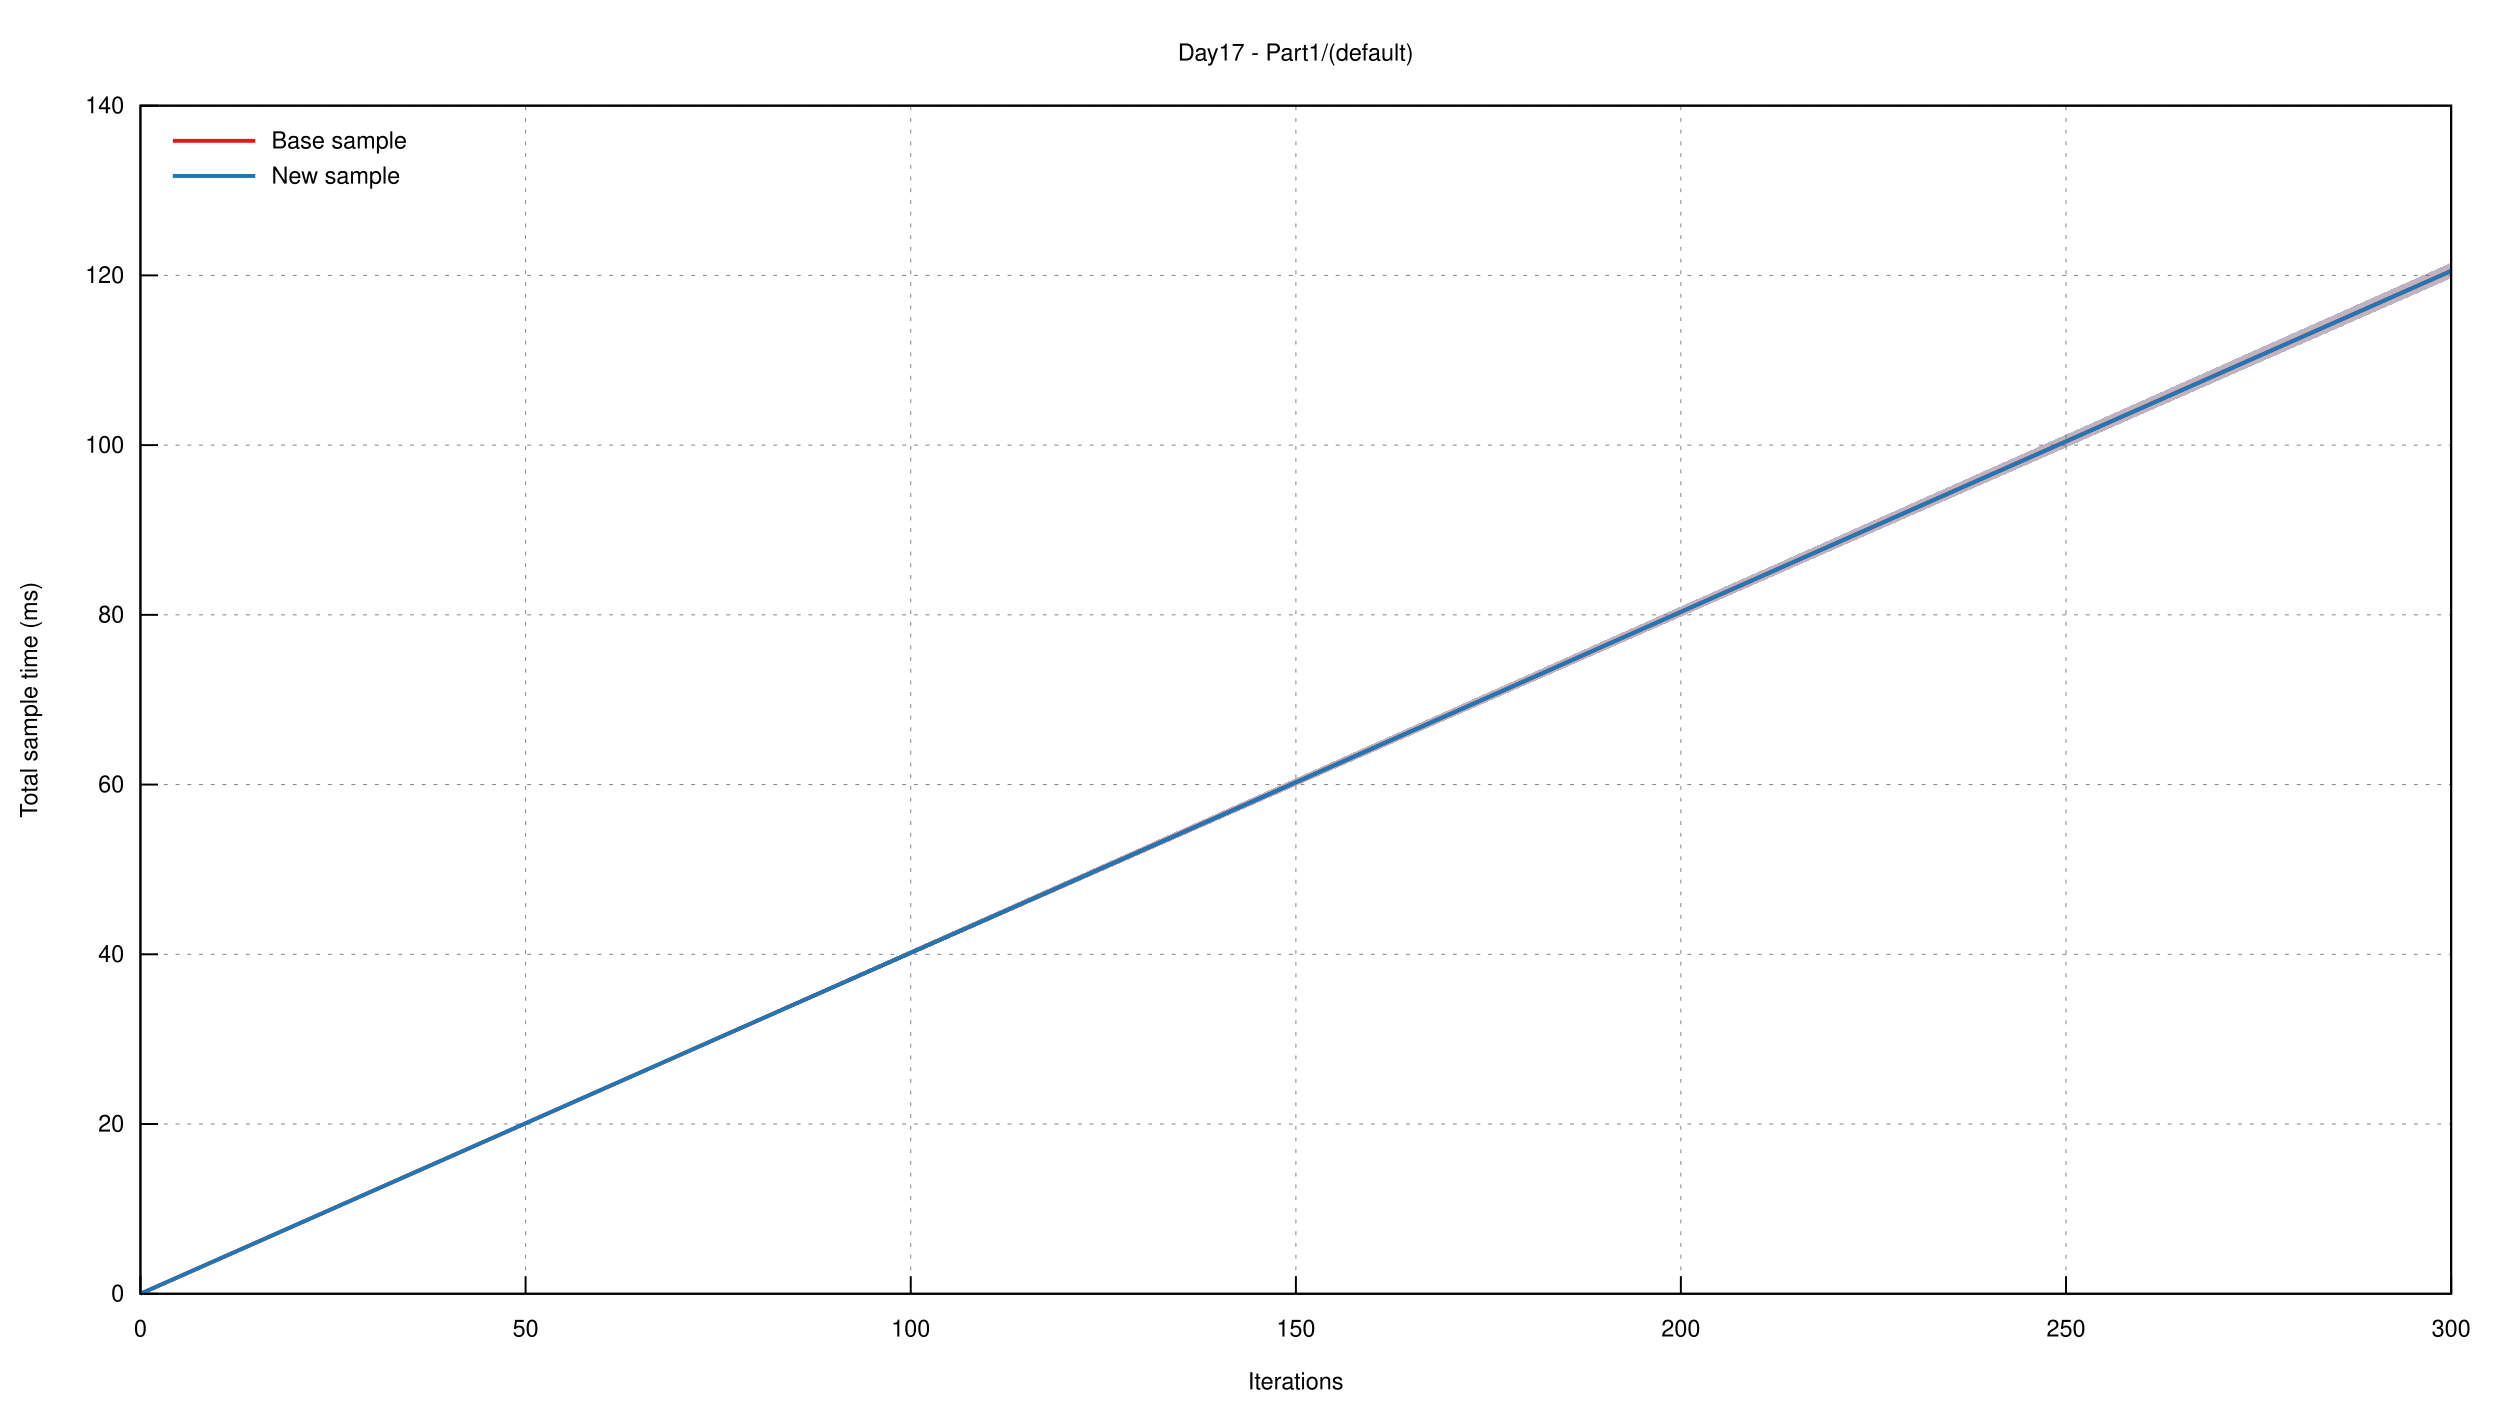
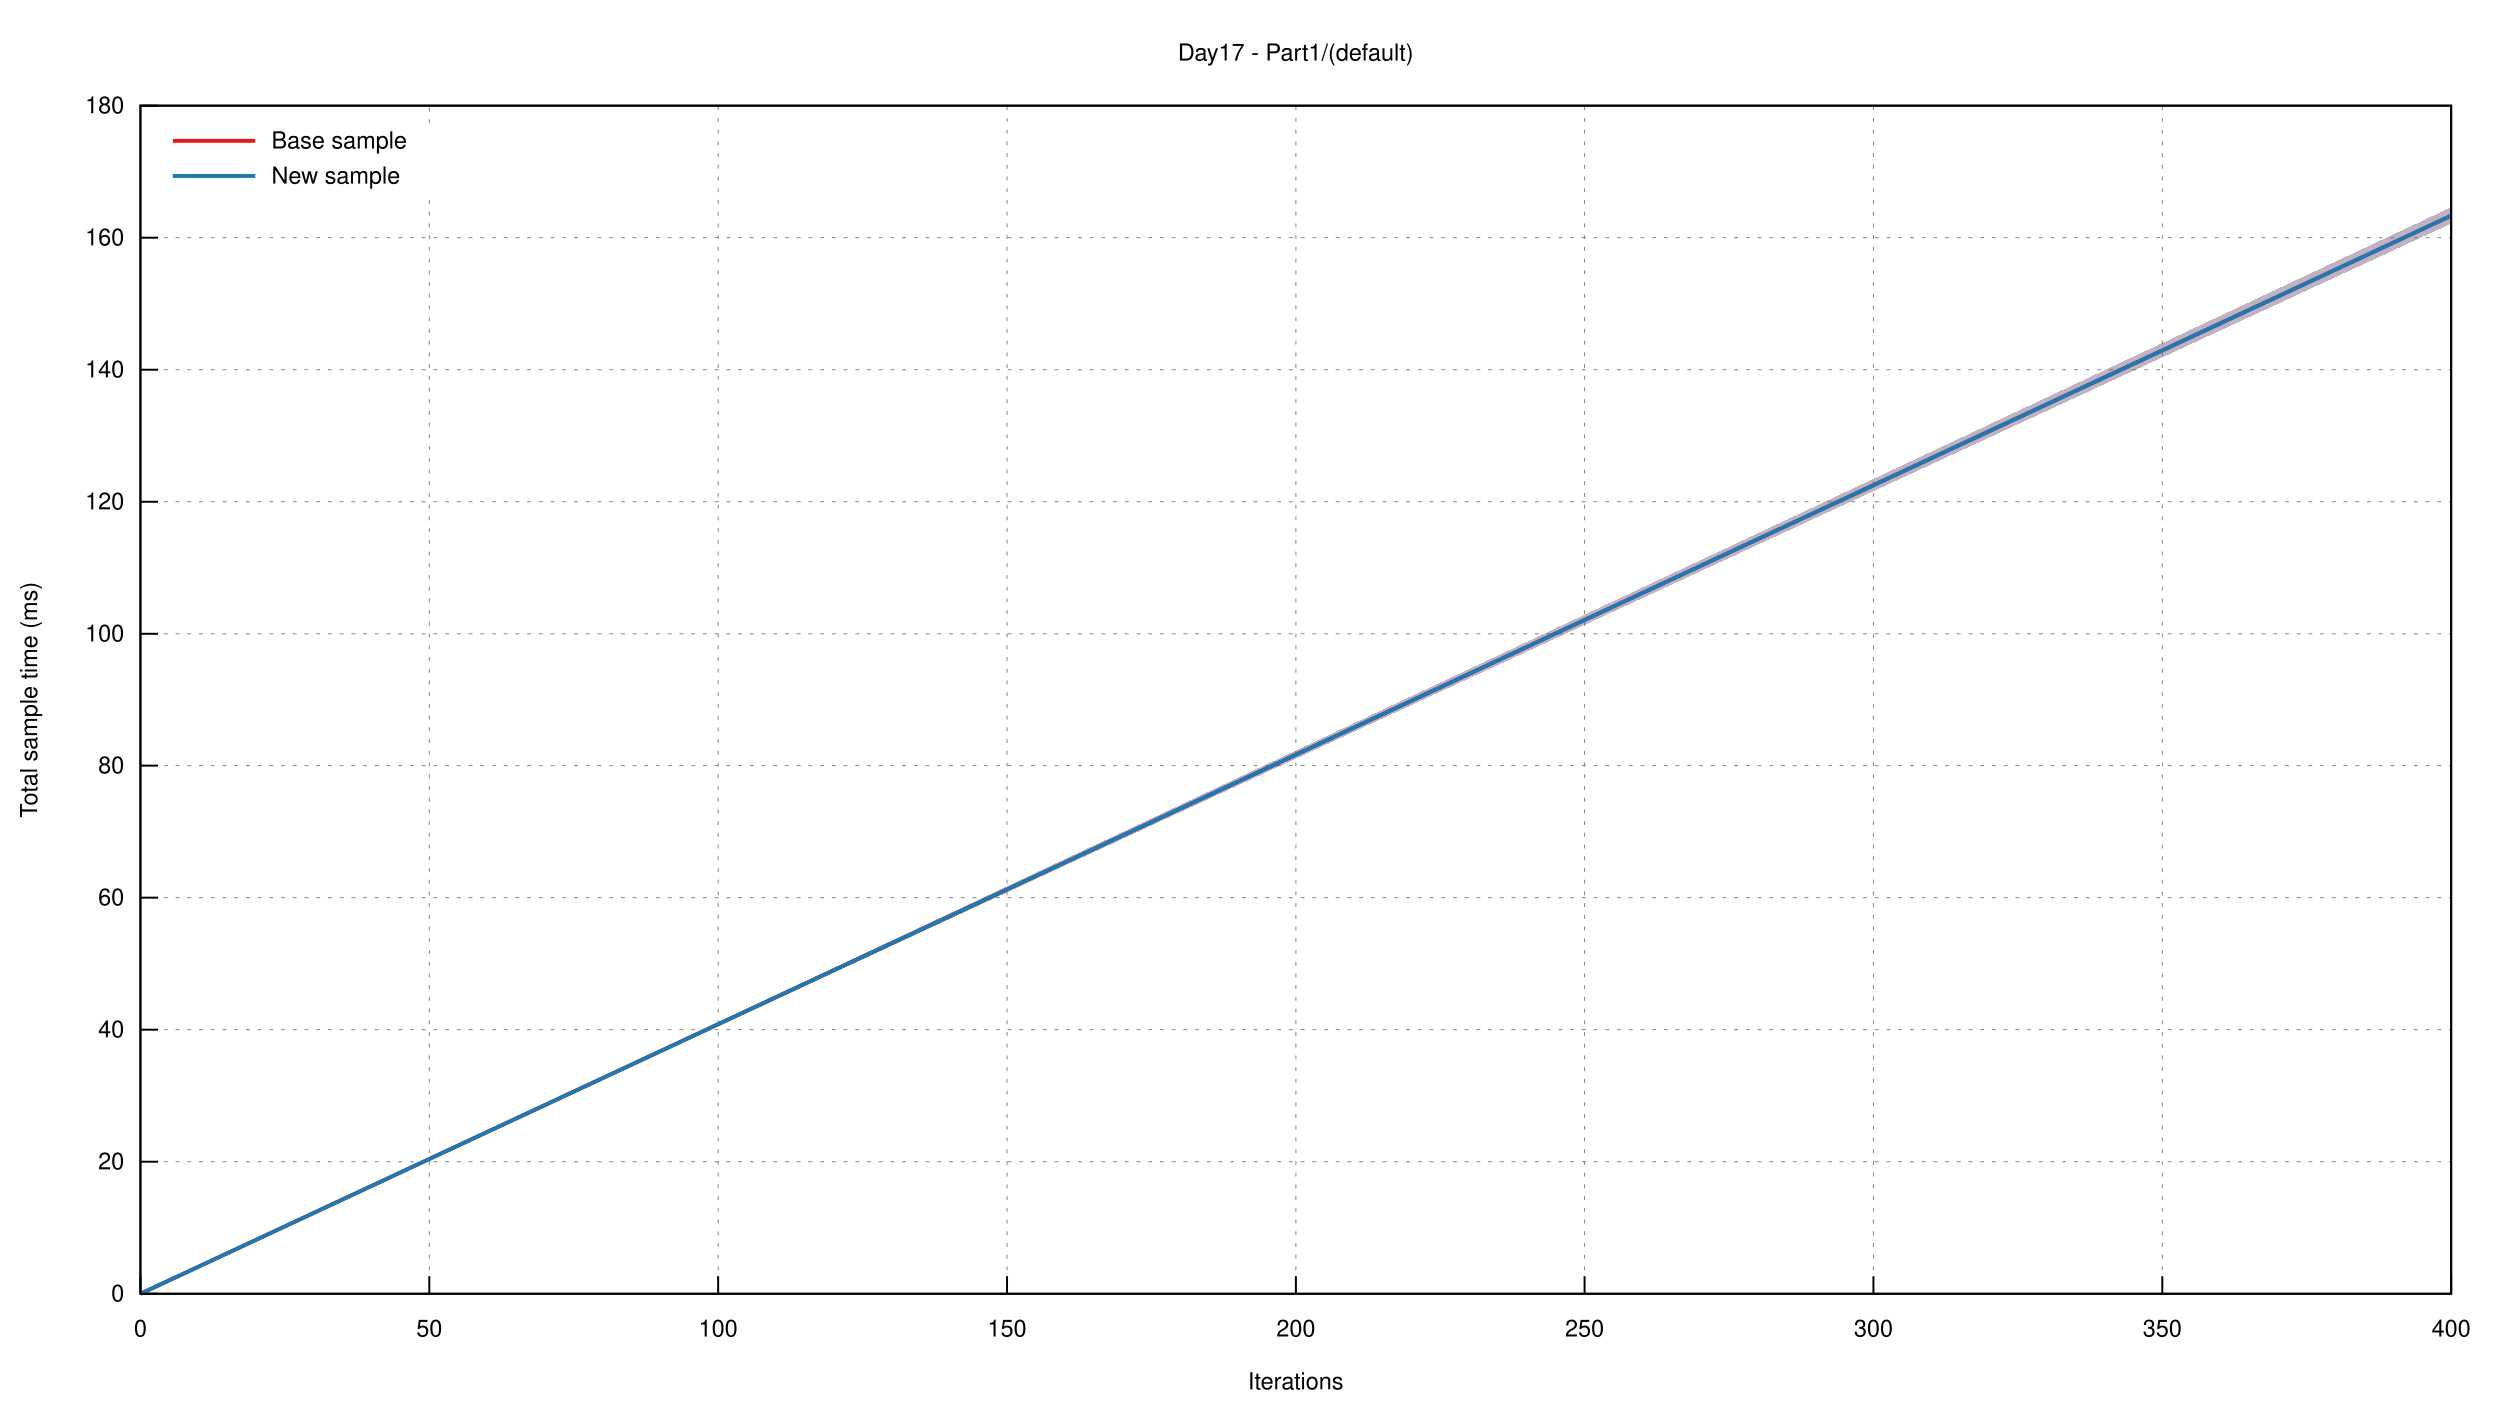
<svg xmlns="http://www.w3.org/2000/svg" xmlns:xlink="http://www.w3.org/1999/xlink" viewBox="0 0 1280 720">
  <g id="gnuplot_canvas">
    <rect x="0" y="0" width="1280" height="720" fill="none" />
    <defs>
      <circle id="gpDot" r="0.5" stroke-width="0.5" stroke="currentColor" />
      <path id="gpPt0" stroke-width="0.222" stroke="currentColor" d="M-1,0 h2 M0,-1 v2" />
      <path id="gpPt1" stroke-width="0.222" stroke="currentColor" d="M-1,-1 L1,1 M1,-1 L-1,1" />
      <path id="gpPt2" stroke-width="0.222" stroke="currentColor" d="M-1,0 L1,0 M0,-1 L0,1 M-1,-1 L1,1 M-1,1 L1,-1" />
      <rect id="gpPt3" stroke-width="0.222" stroke="currentColor" x="-1" y="-1" width="2" height="2" />
      <rect id="gpPt4" stroke-width="0.222" stroke="currentColor" fill="currentColor" x="-1" y="-1" width="2" height="2" />
      <circle id="gpPt5" stroke-width="0.222" stroke="currentColor" cx="0" cy="0" r="1" />
      <use xlink:href="#gpPt5" id="gpPt6" fill="currentColor" stroke="none" />
      <path id="gpPt7" stroke-width="0.222" stroke="currentColor" d="M0,-1.33 L-1.33,0.67 L1.33,0.67 z" />
      <use xlink:href="#gpPt7" id="gpPt8" fill="currentColor" stroke="none" />
      <use xlink:href="#gpPt7" id="gpPt9" stroke="currentColor" transform="rotate(180)" />
      <use xlink:href="#gpPt9" id="gpPt10" fill="currentColor" stroke="none" />
      <use xlink:href="#gpPt3" id="gpPt11" stroke="currentColor" transform="rotate(45)" />
      <use xlink:href="#gpPt11" id="gpPt12" fill="currentColor" stroke="none" />
      <path id="gpPt13" stroke-width="0.222" stroke="currentColor" d="M0,1.330 L1.265,0.411 L0.782,-1.067 L-0.782,-1.076 L-1.265,0.411 z" />
      <use xlink:href="#gpPt13" id="gpPt14" fill="currentColor" stroke="none" />
      <filter id="textbox" filterUnits="objectBoundingBox" x="0" y="0" height="1" width="1">
        <feFlood flood-color="white" flood-opacity="1" result="bgnd" />
        <feComposite in="SourceGraphic" in2="bgnd" operator="atop" />
      </filter>
      <filter id="greybox" filterUnits="objectBoundingBox" x="0" y="0" height="1" width="1">
        <feFlood flood-color="lightgrey" flood-opacity="1" result="grey" />
        <feComposite in="SourceGraphic" in2="grey" operator="atop" />
      </filter>
    </defs>
    <g fill="none" color="white" stroke="currentColor" stroke-width="1.00" stroke-linecap="butt" stroke-linejoin="miter">
</g>
    <g fill="none" color="black" stroke="currentColor" stroke-width="1.00" stroke-linecap="butt" stroke-linejoin="miter">
</g>
    <g fill="none" color="black" stroke="black" stroke-width="0.50" stroke-linecap="butt" stroke-linejoin="miter">
</g>
    <g fill="none" color="gray" stroke="currentColor" stroke-width="0.50" stroke-linecap="butt" stroke-linejoin="miter">
      <path stroke="gray" stroke-dasharray="2,4" class="gridline" d="M71.9,662.4 L1255.0,662.4  " />
    </g>
    <g fill="none" color="gray" stroke="gray" stroke-width="1.00" stroke-linecap="butt" stroke-linejoin="miter">
</g>
    <g fill="none" color="black" stroke="currentColor" stroke-width="1.00" stroke-linecap="butt" stroke-linejoin="miter">
      <path stroke="black" d="M71.9,662.4 L80.9,662.4  " />
      <g transform="translate(63.6,666.3)" stroke="none" fill="black" font-family="Helvetica" font-size="12.00" text-anchor="end">
        <text>
          <tspan font-family="Helvetica"> 0</tspan>
        </text>
      </g>
    </g>
    <g fill="none" color="black" stroke="currentColor" stroke-width="1.00" stroke-linecap="butt" stroke-linejoin="miter">
</g>
    <g fill="none" color="black" stroke="black" stroke-width="0.50" stroke-linecap="butt" stroke-linejoin="miter">
</g>
    <g fill="none" color="gray" stroke="currentColor" stroke-width="0.50" stroke-linecap="butt" stroke-linejoin="miter">
-       <path stroke="gray" stroke-dasharray="2,4" class="gridline" d="M71.9,575.5 L1255.0,575.5  " />
-     </g>
-     <g fill="none" color="gray" stroke="gray" stroke-width="1.00" stroke-linecap="butt" stroke-linejoin="miter">
- </g>
-     <g fill="none" color="black" stroke="currentColor" stroke-width="1.00" stroke-linecap="butt" stroke-linejoin="miter">
-       <path stroke="black" d="M71.9,575.5 L80.9,575.5  " />
-       <g transform="translate(63.6,579.4)" stroke="none" fill="black" font-family="Helvetica" font-size="12.00" text-anchor="end">
+       <path stroke="gray" stroke-dasharray="2,4" class="gridline" d="M71.9,594.8 L1255.0,594.8  " />
+     </g>
+     <g fill="none" color="gray" stroke="gray" stroke-width="1.00" stroke-linecap="butt" stroke-linejoin="miter">
+ </g>
+     <g fill="none" color="black" stroke="currentColor" stroke-width="1.00" stroke-linecap="butt" stroke-linejoin="miter">
+       <path stroke="black" d="M71.9,594.8 L80.9,594.8  " />
+       <g transform="translate(63.6,598.7)" stroke="none" fill="black" font-family="Helvetica" font-size="12.00" text-anchor="end">
        <text>
          <tspan font-family="Helvetica"> 20</tspan>
        </text>
      </g>
    </g>
    <g fill="none" color="black" stroke="currentColor" stroke-width="1.00" stroke-linecap="butt" stroke-linejoin="miter">
</g>
    <g fill="none" color="black" stroke="black" stroke-width="0.50" stroke-linecap="butt" stroke-linejoin="miter">
</g>
    <g fill="none" color="gray" stroke="currentColor" stroke-width="0.50" stroke-linecap="butt" stroke-linejoin="miter">
-       <path stroke="gray" stroke-dasharray="2,4" class="gridline" d="M71.9,488.6 L1255.0,488.6  " />
-     </g>
-     <g fill="none" color="gray" stroke="gray" stroke-width="1.00" stroke-linecap="butt" stroke-linejoin="miter">
- </g>
-     <g fill="none" color="black" stroke="currentColor" stroke-width="1.00" stroke-linecap="butt" stroke-linejoin="miter">
-       <path stroke="black" d="M71.9,488.6 L80.9,488.6  " />
-       <g transform="translate(63.6,492.5)" stroke="none" fill="black" font-family="Helvetica" font-size="12.00" text-anchor="end">
+       <path stroke="gray" stroke-dasharray="2,4" class="gridline" d="M71.9,527.2 L1255.0,527.2  " />
+     </g>
+     <g fill="none" color="gray" stroke="gray" stroke-width="1.00" stroke-linecap="butt" stroke-linejoin="miter">
+ </g>
+     <g fill="none" color="black" stroke="currentColor" stroke-width="1.00" stroke-linecap="butt" stroke-linejoin="miter">
+       <path stroke="black" d="M71.9,527.2 L80.9,527.2  " />
+       <g transform="translate(63.6,531.1)" stroke="none" fill="black" font-family="Helvetica" font-size="12.00" text-anchor="end">
        <text>
          <tspan font-family="Helvetica"> 40</tspan>
        </text>
      </g>
    </g>
    <g fill="none" color="black" stroke="currentColor" stroke-width="1.00" stroke-linecap="butt" stroke-linejoin="miter">
</g>
    <g fill="none" color="black" stroke="black" stroke-width="0.50" stroke-linecap="butt" stroke-linejoin="miter">
</g>
    <g fill="none" color="gray" stroke="currentColor" stroke-width="0.50" stroke-linecap="butt" stroke-linejoin="miter">
-       <path stroke="gray" stroke-dasharray="2,4" class="gridline" d="M71.9,401.7 L1255.0,401.7  " />
-     </g>
-     <g fill="none" color="gray" stroke="gray" stroke-width="1.00" stroke-linecap="butt" stroke-linejoin="miter">
- </g>
-     <g fill="none" color="black" stroke="currentColor" stroke-width="1.00" stroke-linecap="butt" stroke-linejoin="miter">
-       <path stroke="black" d="M71.9,401.7 L80.9,401.7  " />
-       <g transform="translate(63.6,405.6)" stroke="none" fill="black" font-family="Helvetica" font-size="12.00" text-anchor="end">
+       <path stroke="gray" stroke-dasharray="2,4" class="gridline" d="M71.9,459.6 L1255.0,459.6  " />
+     </g>
+     <g fill="none" color="gray" stroke="gray" stroke-width="1.00" stroke-linecap="butt" stroke-linejoin="miter">
+ </g>
+     <g fill="none" color="black" stroke="currentColor" stroke-width="1.00" stroke-linecap="butt" stroke-linejoin="miter">
+       <path stroke="black" d="M71.9,459.6 L80.9,459.6  " />
+       <g transform="translate(63.6,463.5)" stroke="none" fill="black" font-family="Helvetica" font-size="12.00" text-anchor="end">
        <text>
          <tspan font-family="Helvetica"> 60</tspan>
        </text>
      </g>
    </g>
    <g fill="none" color="black" stroke="currentColor" stroke-width="1.00" stroke-linecap="butt" stroke-linejoin="miter">
</g>
    <g fill="none" color="black" stroke="black" stroke-width="0.50" stroke-linecap="butt" stroke-linejoin="miter">
</g>
    <g fill="none" color="gray" stroke="currentColor" stroke-width="0.50" stroke-linecap="butt" stroke-linejoin="miter">
-       <path stroke="gray" stroke-dasharray="2,4" class="gridline" d="M71.9,314.8 L1255.0,314.8  " />
-     </g>
-     <g fill="none" color="gray" stroke="gray" stroke-width="1.00" stroke-linecap="butt" stroke-linejoin="miter">
- </g>
-     <g fill="none" color="black" stroke="currentColor" stroke-width="1.00" stroke-linecap="butt" stroke-linejoin="miter">
-       <path stroke="black" d="M71.9,314.8 L80.9,314.8  " />
-       <g transform="translate(63.6,318.7)" stroke="none" fill="black" font-family="Helvetica" font-size="12.00" text-anchor="end">
+       <path stroke="gray" stroke-dasharray="2,4" class="gridline" d="M71.9,392.0 L1255.0,392.0  " />
+     </g>
+     <g fill="none" color="gray" stroke="gray" stroke-width="1.00" stroke-linecap="butt" stroke-linejoin="miter">
+ </g>
+     <g fill="none" color="black" stroke="currentColor" stroke-width="1.00" stroke-linecap="butt" stroke-linejoin="miter">
+       <path stroke="black" d="M71.9,392.0 L80.9,392.0  " />
+       <g transform="translate(63.6,395.9)" stroke="none" fill="black" font-family="Helvetica" font-size="12.00" text-anchor="end">
        <text>
          <tspan font-family="Helvetica"> 80</tspan>
        </text>
      </g>
    </g>
    <g fill="none" color="black" stroke="currentColor" stroke-width="1.00" stroke-linecap="butt" stroke-linejoin="miter">
</g>
    <g fill="none" color="black" stroke="black" stroke-width="0.50" stroke-linecap="butt" stroke-linejoin="miter">
</g>
    <g fill="none" color="gray" stroke="currentColor" stroke-width="0.50" stroke-linecap="butt" stroke-linejoin="miter">
-       <path stroke="gray" stroke-dasharray="2,4" class="gridline" d="M71.9,227.9 L1255.0,227.9  " />
-     </g>
-     <g fill="none" color="gray" stroke="gray" stroke-width="1.00" stroke-linecap="butt" stroke-linejoin="miter">
- </g>
-     <g fill="none" color="black" stroke="currentColor" stroke-width="1.00" stroke-linecap="butt" stroke-linejoin="miter">
-       <path stroke="black" d="M71.9,227.9 L80.9,227.9  " />
-       <g transform="translate(63.6,231.8)" stroke="none" fill="black" font-family="Helvetica" font-size="12.00" text-anchor="end">
+       <path stroke="gray" stroke-dasharray="2,4" class="gridline" d="M71.9,324.5 L1255.0,324.5  " />
+     </g>
+     <g fill="none" color="gray" stroke="gray" stroke-width="1.00" stroke-linecap="butt" stroke-linejoin="miter">
+ </g>
+     <g fill="none" color="black" stroke="currentColor" stroke-width="1.00" stroke-linecap="butt" stroke-linejoin="miter">
+       <path stroke="black" d="M71.9,324.5 L80.9,324.5  " />
+       <g transform="translate(63.6,328.4)" stroke="none" fill="black" font-family="Helvetica" font-size="12.00" text-anchor="end">
        <text>
          <tspan font-family="Helvetica"> 100</tspan>
        </text>
      </g>
    </g>
    <g fill="none" color="black" stroke="currentColor" stroke-width="1.00" stroke-linecap="butt" stroke-linejoin="miter">
</g>
    <g fill="none" color="black" stroke="black" stroke-width="0.50" stroke-linecap="butt" stroke-linejoin="miter">
</g>
    <g fill="none" color="gray" stroke="currentColor" stroke-width="0.50" stroke-linecap="butt" stroke-linejoin="miter">
-       <path stroke="gray" stroke-dasharray="2,4" class="gridline" d="M71.9,141.0 L1255.0,141.0  " />
-     </g>
-     <g fill="none" color="gray" stroke="gray" stroke-width="1.00" stroke-linecap="butt" stroke-linejoin="miter">
- </g>
-     <g fill="none" color="black" stroke="currentColor" stroke-width="1.00" stroke-linecap="butt" stroke-linejoin="miter">
-       <path stroke="black" d="M71.9,141.0 L80.9,141.0  " />
-       <g transform="translate(63.6,144.9)" stroke="none" fill="black" font-family="Helvetica" font-size="12.00" text-anchor="end">
+       <path stroke="gray" stroke-dasharray="2,4" class="gridline" d="M71.9,256.9 L1255.0,256.9  " />
+     </g>
+     <g fill="none" color="gray" stroke="gray" stroke-width="1.00" stroke-linecap="butt" stroke-linejoin="miter">
+ </g>
+     <g fill="none" color="black" stroke="currentColor" stroke-width="1.00" stroke-linecap="butt" stroke-linejoin="miter">
+       <path stroke="black" d="M71.9,256.9 L80.9,256.9  " />
+       <g transform="translate(63.6,260.8)" stroke="none" fill="black" font-family="Helvetica" font-size="12.00" text-anchor="end">
        <text>
          <tspan font-family="Helvetica"> 120</tspan>
+         </text>
+       </g>
+     </g>
+     <g fill="none" color="black" stroke="currentColor" stroke-width="1.00" stroke-linecap="butt" stroke-linejoin="miter">
+ </g>
+     <g fill="none" color="black" stroke="black" stroke-width="0.50" stroke-linecap="butt" stroke-linejoin="miter">
+ </g>
+     <g fill="none" color="gray" stroke="currentColor" stroke-width="0.50" stroke-linecap="butt" stroke-linejoin="miter">
+       <path stroke="gray" stroke-dasharray="2,4" class="gridline" d="M71.9,189.3 L1255.0,189.3  " />
+     </g>
+     <g fill="none" color="gray" stroke="gray" stroke-width="1.00" stroke-linecap="butt" stroke-linejoin="miter">
+ </g>
+     <g fill="none" color="black" stroke="currentColor" stroke-width="1.00" stroke-linecap="butt" stroke-linejoin="miter">
+       <path stroke="black" d="M71.9,189.3 L80.9,189.3  " />
+       <g transform="translate(63.6,193.2)" stroke="none" fill="black" font-family="Helvetica" font-size="12.00" text-anchor="end">
+         <text>
+           <tspan font-family="Helvetica"> 140</tspan>
+         </text>
+       </g>
+     </g>
+     <g fill="none" color="black" stroke="currentColor" stroke-width="1.00" stroke-linecap="butt" stroke-linejoin="miter">
+ </g>
+     <g fill="none" color="black" stroke="black" stroke-width="0.50" stroke-linecap="butt" stroke-linejoin="miter">
+ </g>
+     <g fill="none" color="gray" stroke="currentColor" stroke-width="0.50" stroke-linecap="butt" stroke-linejoin="miter">
+       <path stroke="gray" stroke-dasharray="2,4" class="gridline" d="M71.9,121.7 L1255.0,121.7  " />
+     </g>
+     <g fill="none" color="gray" stroke="gray" stroke-width="1.00" stroke-linecap="butt" stroke-linejoin="miter">
+ </g>
+     <g fill="none" color="black" stroke="currentColor" stroke-width="1.00" stroke-linecap="butt" stroke-linejoin="miter">
+       <path stroke="black" d="M71.9,121.7 L80.9,121.7  " />
+       <g transform="translate(63.6,125.6)" stroke="none" fill="black" font-family="Helvetica" font-size="12.00" text-anchor="end">
+         <text>
+           <tspan font-family="Helvetica"> 160</tspan>
        </text>
      </g>
    </g>
    <g fill="none" color="black" stroke="currentColor" stroke-width="1.00" stroke-linecap="butt" stroke-linejoin="miter">
</g>
    <g fill="none" color="black" stroke="black" stroke-width="0.50" stroke-linecap="butt" stroke-linejoin="miter">
</g>
    <g fill="none" color="gray" stroke="currentColor" stroke-width="0.50" stroke-linecap="butt" stroke-linejoin="miter">
      <path stroke="gray" stroke-dasharray="2,4" class="gridline" d="M71.9,54.1 L1255.0,54.1  " />
    </g>
    <g fill="none" color="gray" stroke="gray" stroke-width="1.00" stroke-linecap="butt" stroke-linejoin="miter">
</g>
    <g fill="none" color="black" stroke="currentColor" stroke-width="1.00" stroke-linecap="butt" stroke-linejoin="miter">
      <path stroke="black" d="M71.9,54.1 L80.9,54.1  " />
      <g transform="translate(63.6,58.0)" stroke="none" fill="black" font-family="Helvetica" font-size="12.00" text-anchor="end">
        <text>
-           <tspan font-family="Helvetica"> 140</tspan>
+           <tspan font-family="Helvetica"> 180</tspan>
        </text>
      </g>
    </g>
    <g fill="none" color="black" stroke="currentColor" stroke-width="1.00" stroke-linecap="butt" stroke-linejoin="miter">
</g>
    <g fill="none" color="black" stroke="black" stroke-width="0.50" stroke-linecap="butt" stroke-linejoin="miter">
</g>
    <g fill="none" color="gray" stroke="currentColor" stroke-width="0.50" stroke-linecap="butt" stroke-linejoin="miter">
      <path stroke="gray" stroke-dasharray="2,4" class="gridline" d="M71.9,662.4 L71.9,54.1  " />
    </g>
    <g fill="none" color="gray" stroke="gray" stroke-width="1.00" stroke-linecap="butt" stroke-linejoin="miter">
</g>
    <g fill="none" color="black" stroke="currentColor" stroke-width="1.00" stroke-linecap="butt" stroke-linejoin="miter">
      <path stroke="black" d="M71.9,662.4 L71.9,653.4  " />
      <g transform="translate(71.9,684.3)" stroke="none" fill="black" font-family="Helvetica" font-size="12.00" text-anchor="middle">
        <text>
          <tspan font-family="Helvetica"> 0</tspan>
        </text>
      </g>
    </g>
    <g fill="none" color="black" stroke="currentColor" stroke-width="1.00" stroke-linecap="butt" stroke-linejoin="miter">
</g>
    <g fill="none" color="black" stroke="black" stroke-width="0.50" stroke-linecap="butt" stroke-linejoin="miter">
</g>
    <g fill="none" color="gray" stroke="currentColor" stroke-width="0.50" stroke-linecap="butt" stroke-linejoin="miter">
-       <path stroke="gray" stroke-dasharray="2,4" class="gridline" d="M269.1,662.4 L269.1,54.1  " />
-     </g>
-     <g fill="none" color="gray" stroke="gray" stroke-width="1.00" stroke-linecap="butt" stroke-linejoin="miter">
- </g>
-     <g fill="none" color="black" stroke="currentColor" stroke-width="1.00" stroke-linecap="butt" stroke-linejoin="miter">
-       <path stroke="black" d="M269.1,662.4 L269.1,653.4  " />
-       <g transform="translate(269.1,684.3)" stroke="none" fill="black" font-family="Helvetica" font-size="12.00" text-anchor="middle">
+       <path stroke="gray" stroke-dasharray="2,4" class="gridline" d="M219.8,662.4 L219.8,99.1 M219.8,63.1 L219.8,54.1  " />
+     </g>
+     <g fill="none" color="gray" stroke="gray" stroke-width="1.00" stroke-linecap="butt" stroke-linejoin="miter">
+ </g>
+     <g fill="none" color="black" stroke="currentColor" stroke-width="1.00" stroke-linecap="butt" stroke-linejoin="miter">
+       <path stroke="black" d="M219.8,662.4 L219.8,653.4  " />
+       <g transform="translate(219.8,684.3)" stroke="none" fill="black" font-family="Helvetica" font-size="12.00" text-anchor="middle">
        <text>
          <tspan font-family="Helvetica"> 50</tspan>
        </text>
      </g>
    </g>
    <g fill="none" color="black" stroke="currentColor" stroke-width="1.00" stroke-linecap="butt" stroke-linejoin="miter">
</g>
    <g fill="none" color="black" stroke="black" stroke-width="0.50" stroke-linecap="butt" stroke-linejoin="miter">
</g>
    <g fill="none" color="gray" stroke="currentColor" stroke-width="0.50" stroke-linecap="butt" stroke-linejoin="miter">
-       <path stroke="gray" stroke-dasharray="2,4" class="gridline" d="M466.3,662.4 L466.3,54.1  " />
-     </g>
-     <g fill="none" color="gray" stroke="gray" stroke-width="1.00" stroke-linecap="butt" stroke-linejoin="miter">
- </g>
-     <g fill="none" color="black" stroke="currentColor" stroke-width="1.00" stroke-linecap="butt" stroke-linejoin="miter">
-       <path stroke="black" d="M466.3,662.4 L466.3,653.4  " />
-       <g transform="translate(466.3,684.3)" stroke="none" fill="black" font-family="Helvetica" font-size="12.00" text-anchor="middle">
+       <path stroke="gray" stroke-dasharray="2,4" class="gridline" d="M367.7,662.4 L367.7,54.1  " />
+     </g>
+     <g fill="none" color="gray" stroke="gray" stroke-width="1.00" stroke-linecap="butt" stroke-linejoin="miter">
+ </g>
+     <g fill="none" color="black" stroke="currentColor" stroke-width="1.00" stroke-linecap="butt" stroke-linejoin="miter">
+       <path stroke="black" d="M367.7,662.4 L367.7,653.4  " />
+       <g transform="translate(367.7,684.3)" stroke="none" fill="black" font-family="Helvetica" font-size="12.00" text-anchor="middle">
        <text>
          <tspan font-family="Helvetica"> 100</tspan>
+         </text>
+       </g>
+     </g>
+     <g fill="none" color="black" stroke="currentColor" stroke-width="1.00" stroke-linecap="butt" stroke-linejoin="miter">
+ </g>
+     <g fill="none" color="black" stroke="black" stroke-width="0.50" stroke-linecap="butt" stroke-linejoin="miter">
+ </g>
+     <g fill="none" color="gray" stroke="currentColor" stroke-width="0.50" stroke-linecap="butt" stroke-linejoin="miter">
+       <path stroke="gray" stroke-dasharray="2,4" class="gridline" d="M515.6,662.4 L515.6,54.1  " />
+     </g>
+     <g fill="none" color="gray" stroke="gray" stroke-width="1.00" stroke-linecap="butt" stroke-linejoin="miter">
+ </g>
+     <g fill="none" color="black" stroke="currentColor" stroke-width="1.00" stroke-linecap="butt" stroke-linejoin="miter">
+       <path stroke="black" d="M515.6,662.4 L515.6,653.4  " />
+       <g transform="translate(515.6,684.3)" stroke="none" fill="black" font-family="Helvetica" font-size="12.00" text-anchor="middle">
+         <text>
+           <tspan font-family="Helvetica"> 150</tspan>
        </text>
      </g>
    </g>
    <g fill="none" color="black" stroke="currentColor" stroke-width="1.00" stroke-linecap="butt" stroke-linejoin="miter">
</g>
    <g fill="none" color="black" stroke="black" stroke-width="0.50" stroke-linecap="butt" stroke-linejoin="miter">
</g>
    <g fill="none" color="gray" stroke="currentColor" stroke-width="0.50" stroke-linecap="butt" stroke-linejoin="miter">
      <path stroke="gray" stroke-dasharray="2,4" class="gridline" d="M663.5,662.4 L663.5,54.1  " />
    </g>
    <g fill="none" color="gray" stroke="gray" stroke-width="1.00" stroke-linecap="butt" stroke-linejoin="miter">
</g>
    <g fill="none" color="black" stroke="currentColor" stroke-width="1.00" stroke-linecap="butt" stroke-linejoin="miter">
      <path stroke="black" d="M663.5,662.4 L663.5,653.4  " />
      <g transform="translate(663.5,684.3)" stroke="none" fill="black" font-family="Helvetica" font-size="12.00" text-anchor="middle">
        <text>
-           <tspan font-family="Helvetica"> 150</tspan>
-         </text>
-       </g>
-     </g>
-     <g fill="none" color="black" stroke="currentColor" stroke-width="1.00" stroke-linecap="butt" stroke-linejoin="miter">
- </g>
-     <g fill="none" color="black" stroke="black" stroke-width="0.50" stroke-linecap="butt" stroke-linejoin="miter">
- </g>
-     <g fill="none" color="gray" stroke="currentColor" stroke-width="0.50" stroke-linecap="butt" stroke-linejoin="miter">
-       <path stroke="gray" stroke-dasharray="2,4" class="gridline" d="M860.6,662.4 L860.6,54.1  " />
-     </g>
-     <g fill="none" color="gray" stroke="gray" stroke-width="1.00" stroke-linecap="butt" stroke-linejoin="miter">
- </g>
-     <g fill="none" color="black" stroke="currentColor" stroke-width="1.00" stroke-linecap="butt" stroke-linejoin="miter">
-       <path stroke="black" d="M860.6,662.4 L860.6,653.4  " />
-       <g transform="translate(860.6,684.3)" stroke="none" fill="black" font-family="Helvetica" font-size="12.00" text-anchor="middle">
-         <text>
          <tspan font-family="Helvetica"> 200</tspan>
        </text>
      </g>
    </g>
    <g fill="none" color="black" stroke="currentColor" stroke-width="1.00" stroke-linecap="butt" stroke-linejoin="miter">
</g>
    <g fill="none" color="black" stroke="black" stroke-width="0.50" stroke-linecap="butt" stroke-linejoin="miter">
</g>
    <g fill="none" color="gray" stroke="currentColor" stroke-width="0.50" stroke-linecap="butt" stroke-linejoin="miter">
-       <path stroke="gray" stroke-dasharray="2,4" class="gridline" d="M1057.8,662.4 L1057.8,54.1  " />
-     </g>
-     <g fill="none" color="gray" stroke="gray" stroke-width="1.00" stroke-linecap="butt" stroke-linejoin="miter">
- </g>
-     <g fill="none" color="black" stroke="currentColor" stroke-width="1.00" stroke-linecap="butt" stroke-linejoin="miter">
-       <path stroke="black" d="M1057.8,662.4 L1057.8,653.4  " />
-       <g transform="translate(1057.8,684.3)" stroke="none" fill="black" font-family="Helvetica" font-size="12.00" text-anchor="middle">
+       <path stroke="gray" stroke-dasharray="2,4" class="gridline" d="M811.3,662.4 L811.3,54.1  " />
+     </g>
+     <g fill="none" color="gray" stroke="gray" stroke-width="1.00" stroke-linecap="butt" stroke-linejoin="miter">
+ </g>
+     <g fill="none" color="black" stroke="currentColor" stroke-width="1.00" stroke-linecap="butt" stroke-linejoin="miter">
+       <path stroke="black" d="M811.3,662.4 L811.3,653.4  " />
+       <g transform="translate(811.3,684.3)" stroke="none" fill="black" font-family="Helvetica" font-size="12.00" text-anchor="middle">
        <text>
          <tspan font-family="Helvetica"> 250</tspan>
+         </text>
+       </g>
+     </g>
+     <g fill="none" color="black" stroke="currentColor" stroke-width="1.00" stroke-linecap="butt" stroke-linejoin="miter">
+ </g>
+     <g fill="none" color="black" stroke="black" stroke-width="0.50" stroke-linecap="butt" stroke-linejoin="miter">
+ </g>
+     <g fill="none" color="gray" stroke="currentColor" stroke-width="0.50" stroke-linecap="butt" stroke-linejoin="miter">
+       <path stroke="gray" stroke-dasharray="2,4" class="gridline" d="M959.2,662.4 L959.2,54.1  " />
+     </g>
+     <g fill="none" color="gray" stroke="gray" stroke-width="1.00" stroke-linecap="butt" stroke-linejoin="miter">
+ </g>
+     <g fill="none" color="black" stroke="currentColor" stroke-width="1.00" stroke-linecap="butt" stroke-linejoin="miter">
+       <path stroke="black" d="M959.2,662.4 L959.2,653.4  " />
+       <g transform="translate(959.2,684.3)" stroke="none" fill="black" font-family="Helvetica" font-size="12.00" text-anchor="middle">
+         <text>
+           <tspan font-family="Helvetica"> 300</tspan>
+         </text>
+       </g>
+     </g>
+     <g fill="none" color="black" stroke="currentColor" stroke-width="1.00" stroke-linecap="butt" stroke-linejoin="miter">
+ </g>
+     <g fill="none" color="black" stroke="black" stroke-width="0.50" stroke-linecap="butt" stroke-linejoin="miter">
+ </g>
+     <g fill="none" color="gray" stroke="currentColor" stroke-width="0.50" stroke-linecap="butt" stroke-linejoin="miter">
+       <path stroke="gray" stroke-dasharray="2,4" class="gridline" d="M1107.1,662.4 L1107.1,54.1  " />
+     </g>
+     <g fill="none" color="gray" stroke="gray" stroke-width="1.00" stroke-linecap="butt" stroke-linejoin="miter">
+ </g>
+     <g fill="none" color="black" stroke="currentColor" stroke-width="1.00" stroke-linecap="butt" stroke-linejoin="miter">
+       <path stroke="black" d="M1107.1,662.4 L1107.1,653.4  " />
+       <g transform="translate(1107.1,684.3)" stroke="none" fill="black" font-family="Helvetica" font-size="12.00" text-anchor="middle">
+         <text>
+           <tspan font-family="Helvetica"> 350</tspan>
        </text>
      </g>
    </g>
    <g fill="none" color="black" stroke="currentColor" stroke-width="1.00" stroke-linecap="butt" stroke-linejoin="miter">
</g>
    <g fill="none" color="black" stroke="black" stroke-width="0.50" stroke-linecap="butt" stroke-linejoin="miter">
</g>
    <g fill="none" color="gray" stroke="currentColor" stroke-width="0.50" stroke-linecap="butt" stroke-linejoin="miter">
      <path stroke="gray" stroke-dasharray="2,4" class="gridline" d="M1255.0,662.4 L1255.0,54.1  " />
    </g>
    <g fill="none" color="gray" stroke="gray" stroke-width="1.00" stroke-linecap="butt" stroke-linejoin="miter">
</g>
    <g fill="none" color="black" stroke="currentColor" stroke-width="1.00" stroke-linecap="butt" stroke-linejoin="miter">
      <path stroke="black" d="M1255.0,662.4 L1255.0,653.4  " />
      <g transform="translate(1255.0,684.3)" stroke="none" fill="black" font-family="Helvetica" font-size="12.00" text-anchor="middle">
        <text>
-           <tspan font-family="Helvetica"> 300</tspan>
+           <tspan font-family="Helvetica"> 400</tspan>
        </text>
      </g>
    </g>
    <g fill="none" color="black" stroke="currentColor" stroke-width="1.00" stroke-linecap="butt" stroke-linejoin="miter">
</g>
    <g fill="none" color="black" stroke="currentColor" stroke-width="1.00" stroke-linecap="butt" stroke-linejoin="miter">
      <path stroke="black" d="M71.9,54.1 L71.9,662.4 L1255.0,662.4 L1255.0,54.1 L71.9,54.1 Z  " />
    </g>
    <g fill="none" color="black" stroke="currentColor" stroke-width="1.00" stroke-linecap="butt" stroke-linejoin="miter">
      <g transform="translate(19.0,358.3) rotate(270)" stroke="none" fill="black" font-family="Helvetica" font-size="12.00" text-anchor="middle">
        <text>
          <tspan font-family="Helvetica">Total sample time (ms)</tspan>
        </text>
      </g>
    </g>
    <g fill="none" color="black" stroke="currentColor" stroke-width="1.00" stroke-linecap="butt" stroke-linejoin="miter">
      <g transform="translate(663.4,711.3)" stroke="none" fill="black" font-family="Helvetica" font-size="12.00" text-anchor="middle">
        <text>
          <tspan font-family="Helvetica">Iterations</tspan>
        </text>
      </g>
    </g>
    <g fill="none" color="black" stroke="currentColor" stroke-width="1.00" stroke-linecap="butt" stroke-linejoin="miter">
</g>
    <g id="gnuplot_plot_1">
      <g fill="none" color="black" stroke="currentColor" stroke-width="1.00" stroke-linecap="butt" stroke-linejoin="miter">
        <g stroke="none" shape-rendering="crispEdges">
          <polygon fill="rgb(227,  26,  28)" fill-opacity="0.25" points="71.9,662.4 71.9,662.4 71.9,662.4 " />
-           <polygon fill="rgb(227,  26,  28)" fill-opacity="0.25" points="71.9,662.4 1255.0,142.5 1255.0,134.5 " />
+           <polygon fill="rgb(227,  26,  28)" fill-opacity="0.25" points="71.9,662.4 1255.0,114.5 1255.0,106.1 " />
        </g>
      </g>
    </g>
    <g id="gnuplot_plot_2">
      <g fill="none" color="black" stroke="currentColor" stroke-width="1.00" stroke-linecap="butt" stroke-linejoin="miter">
        <g stroke="none" shape-rendering="crispEdges">
          <polygon fill="rgb( 31, 120, 180)" fill-opacity="0.25" points="71.9,662.4 71.9,662.4 71.9,662.4 " />
-           <polygon fill="rgb( 31, 120, 180)" fill-opacity="0.25" points="71.9,662.4 1255.0,142.5 1255.0,134.5 " />
+           <polygon fill="rgb( 31, 120, 180)" fill-opacity="0.25" points="71.9,662.4 1255.0,114.5 1255.0,106.1 " />
        </g>
      </g>
    </g>
    <g id="gnuplot_plot_3">
      <g fill="none" color="white" stroke="rgb( 31, 120, 180)" stroke-width="2.00" stroke-linecap="butt" stroke-linejoin="miter">
</g>
      <g fill="none" color="black" stroke="currentColor" stroke-width="2.00" stroke-linecap="butt" stroke-linejoin="miter">
        <g transform="translate(139.0,76.0)" stroke="none" fill="black" font-family="Helvetica" font-size="12.00" text-anchor="start">
          <text>
            <tspan font-family="Helvetica">Base sample</tspan>
          </text>
        </g>
      </g>
      <g fill="none" color="black" stroke="currentColor" stroke-width="2.00" stroke-linecap="butt" stroke-linejoin="miter">
-         <path stroke="rgb(227,  26,  28)" d="M88.5,72.1 L130.7,72.1 M71.9,662.4 L1255.0,138.7  " />
+         <path stroke="rgb(227,  26,  28)" d="M88.5,72.1 L130.7,72.1 M71.9,662.4 L1255.0,110.4  " />
      </g>
    </g>
    <g id="gnuplot_plot_4">
      <g fill="none" color="black" stroke="currentColor" stroke-width="2.00" stroke-linecap="butt" stroke-linejoin="miter">
        <g transform="translate(139.0,94.0)" stroke="none" fill="black" font-family="Helvetica" font-size="12.00" text-anchor="start">
          <text>
            <tspan font-family="Helvetica">New sample</tspan>
          </text>
        </g>
      </g>
      <g fill="none" color="black" stroke="currentColor" stroke-width="2.00" stroke-linecap="butt" stroke-linejoin="miter">
-         <path stroke="rgb( 31, 120, 180)" d="M88.5,90.1 L130.7,90.1 M71.9,662.4 L1255.0,138.7  " />
+         <path stroke="rgb( 31, 120, 180)" d="M88.5,90.1 L130.7,90.1 M71.9,662.4 L1255.0,110.4  " />
      </g>
    </g>
    <g fill="none" color="black" stroke="currentColor" stroke-width="2.00" stroke-linecap="butt" stroke-linejoin="miter">
</g>
    <g fill="none" color="black" stroke="black" stroke-width="1.00" stroke-linecap="butt" stroke-linejoin="miter">
</g>
    <g fill="none" color="black" stroke="currentColor" stroke-width="1.00" stroke-linecap="butt" stroke-linejoin="miter">
      <path stroke="black" d="M71.9,54.1 L71.9,662.4 L1255.0,662.4 L1255.0,54.1 L71.9,54.1 Z  " />
    </g>
    <g fill="none" color="black" stroke="currentColor" stroke-width="1.00" stroke-linecap="butt" stroke-linejoin="miter">
      <g transform="translate(663.4,31.0)" stroke="none" fill="black" font-family="Helvetica" font-size="12.00" text-anchor="middle">
        <text>
          <tspan font-family="Helvetica">Day17 - Part1/(default)</tspan>
        </text>
      </g>
    </g>
    <g fill="none" color="black" stroke="currentColor" stroke-width="1.00" stroke-linecap="butt" stroke-linejoin="miter">
</g>
  </g>
</svg>
